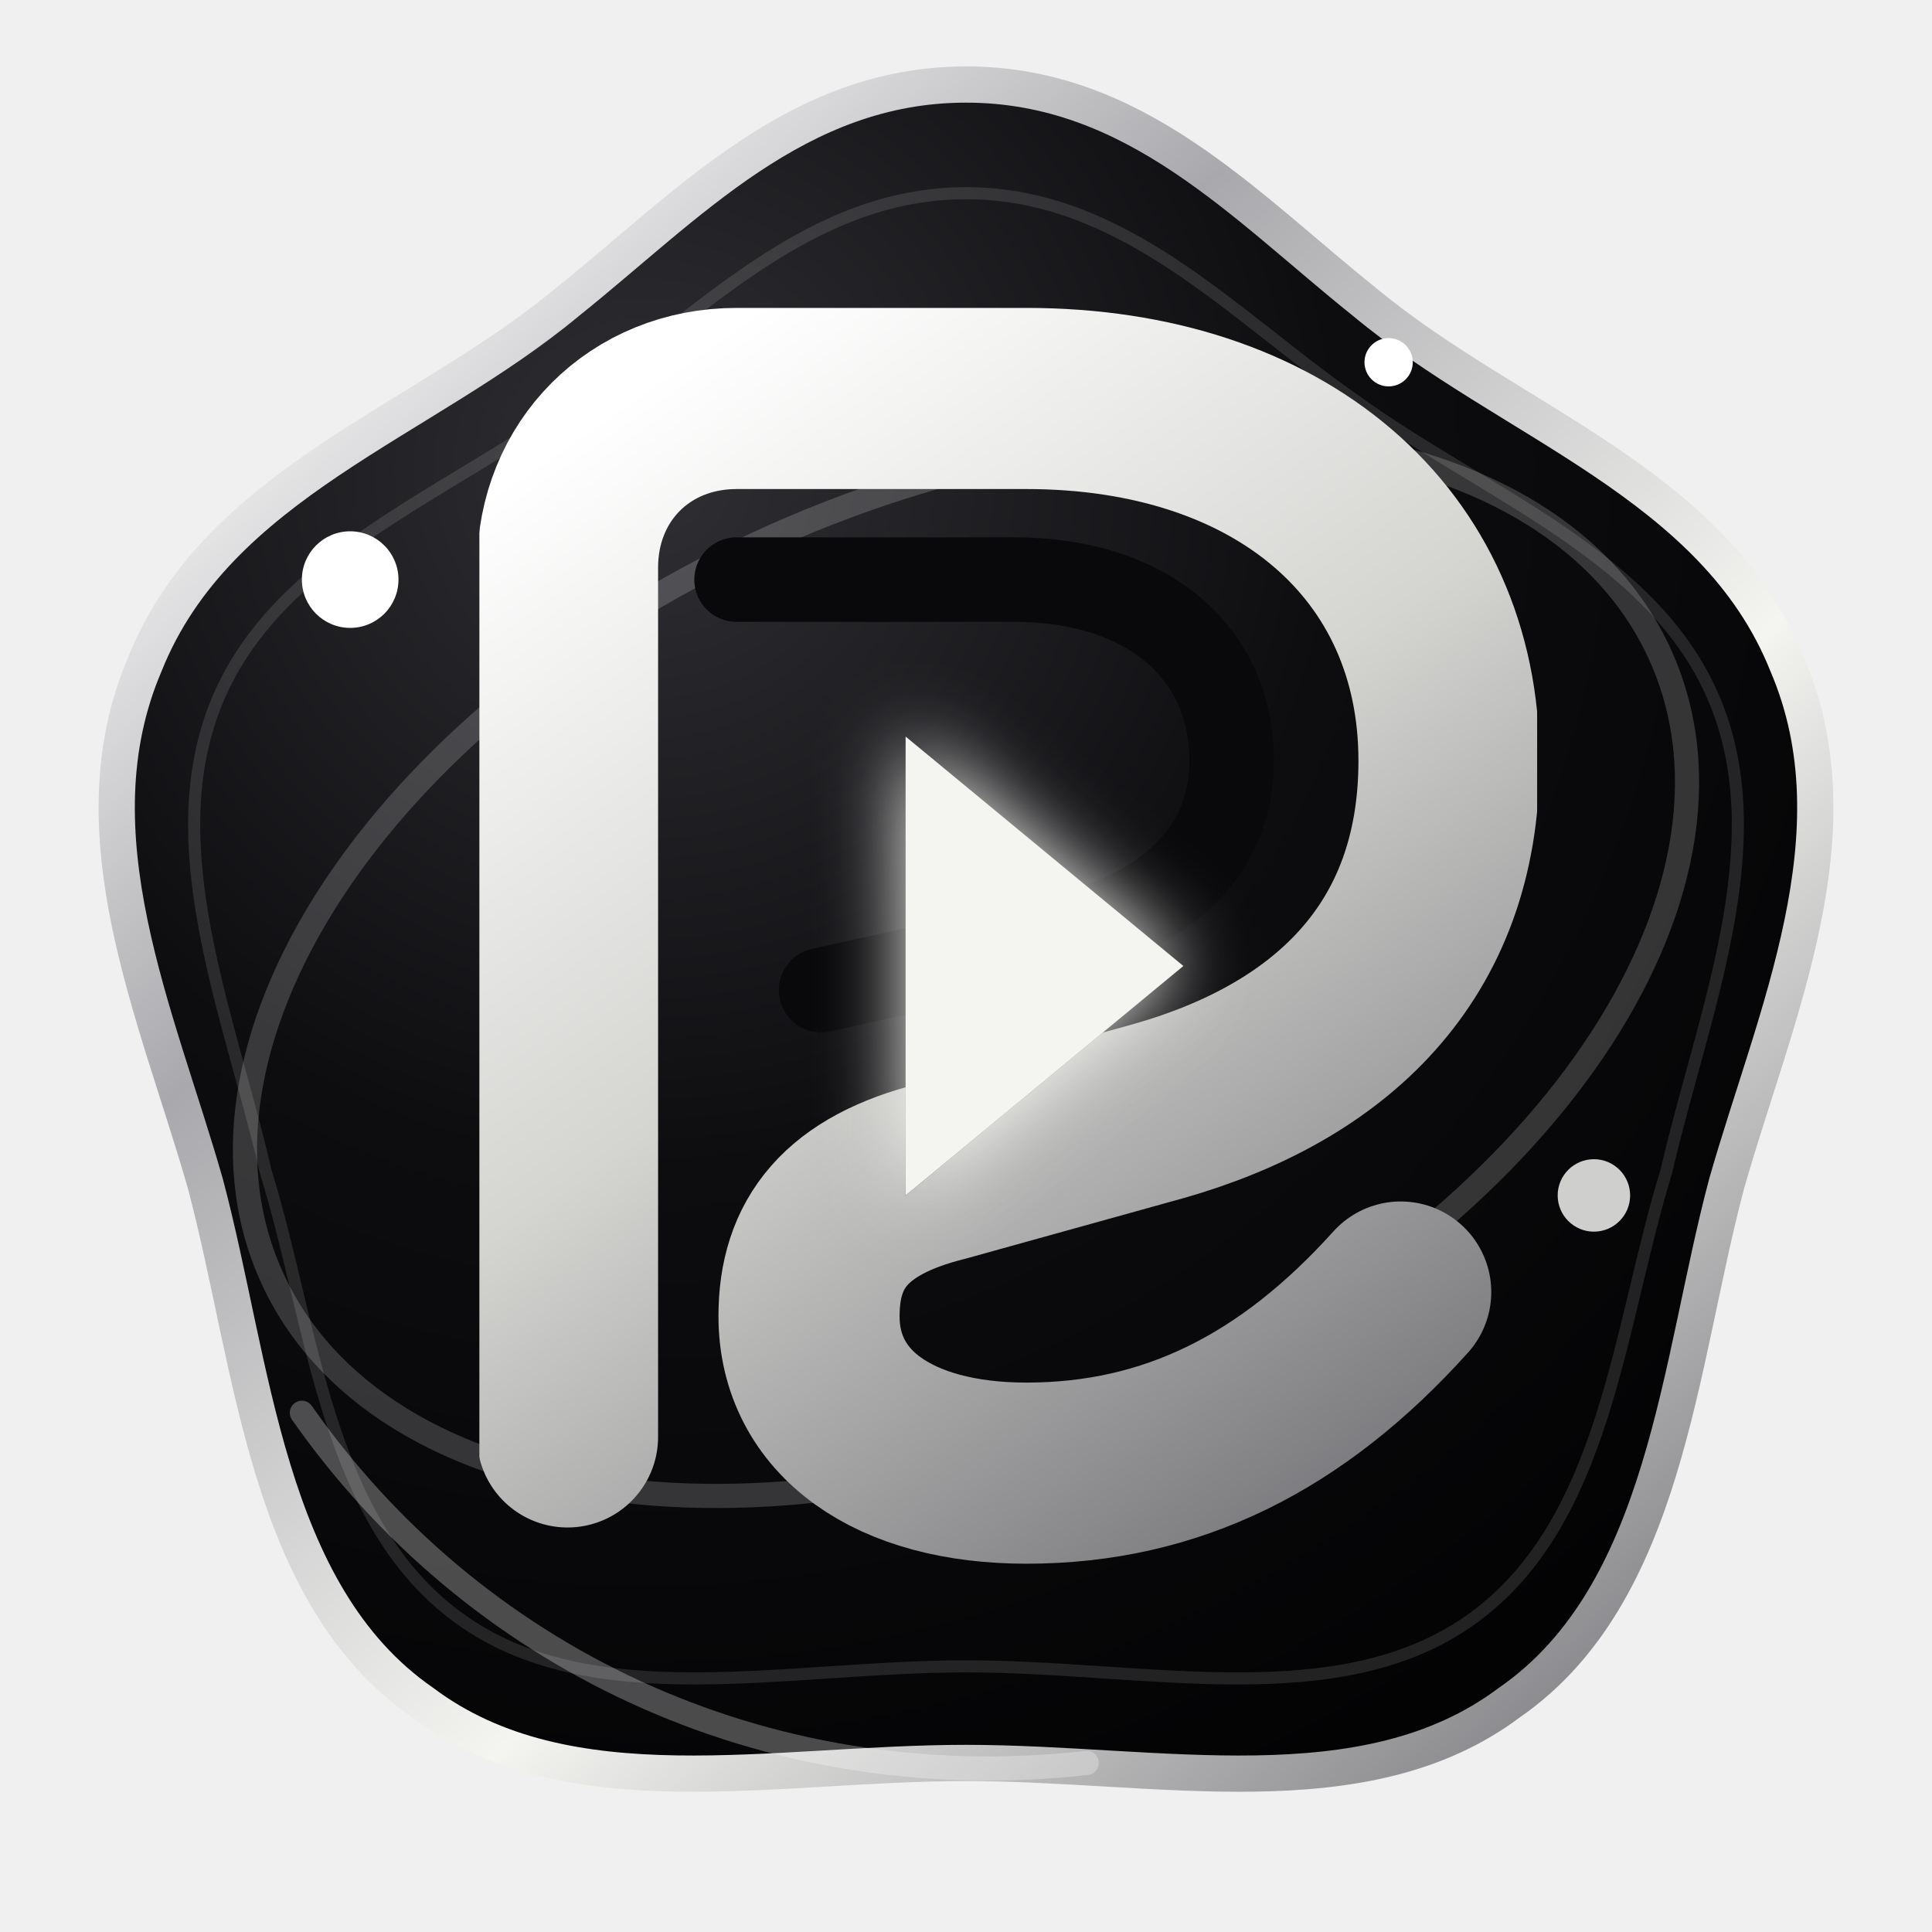
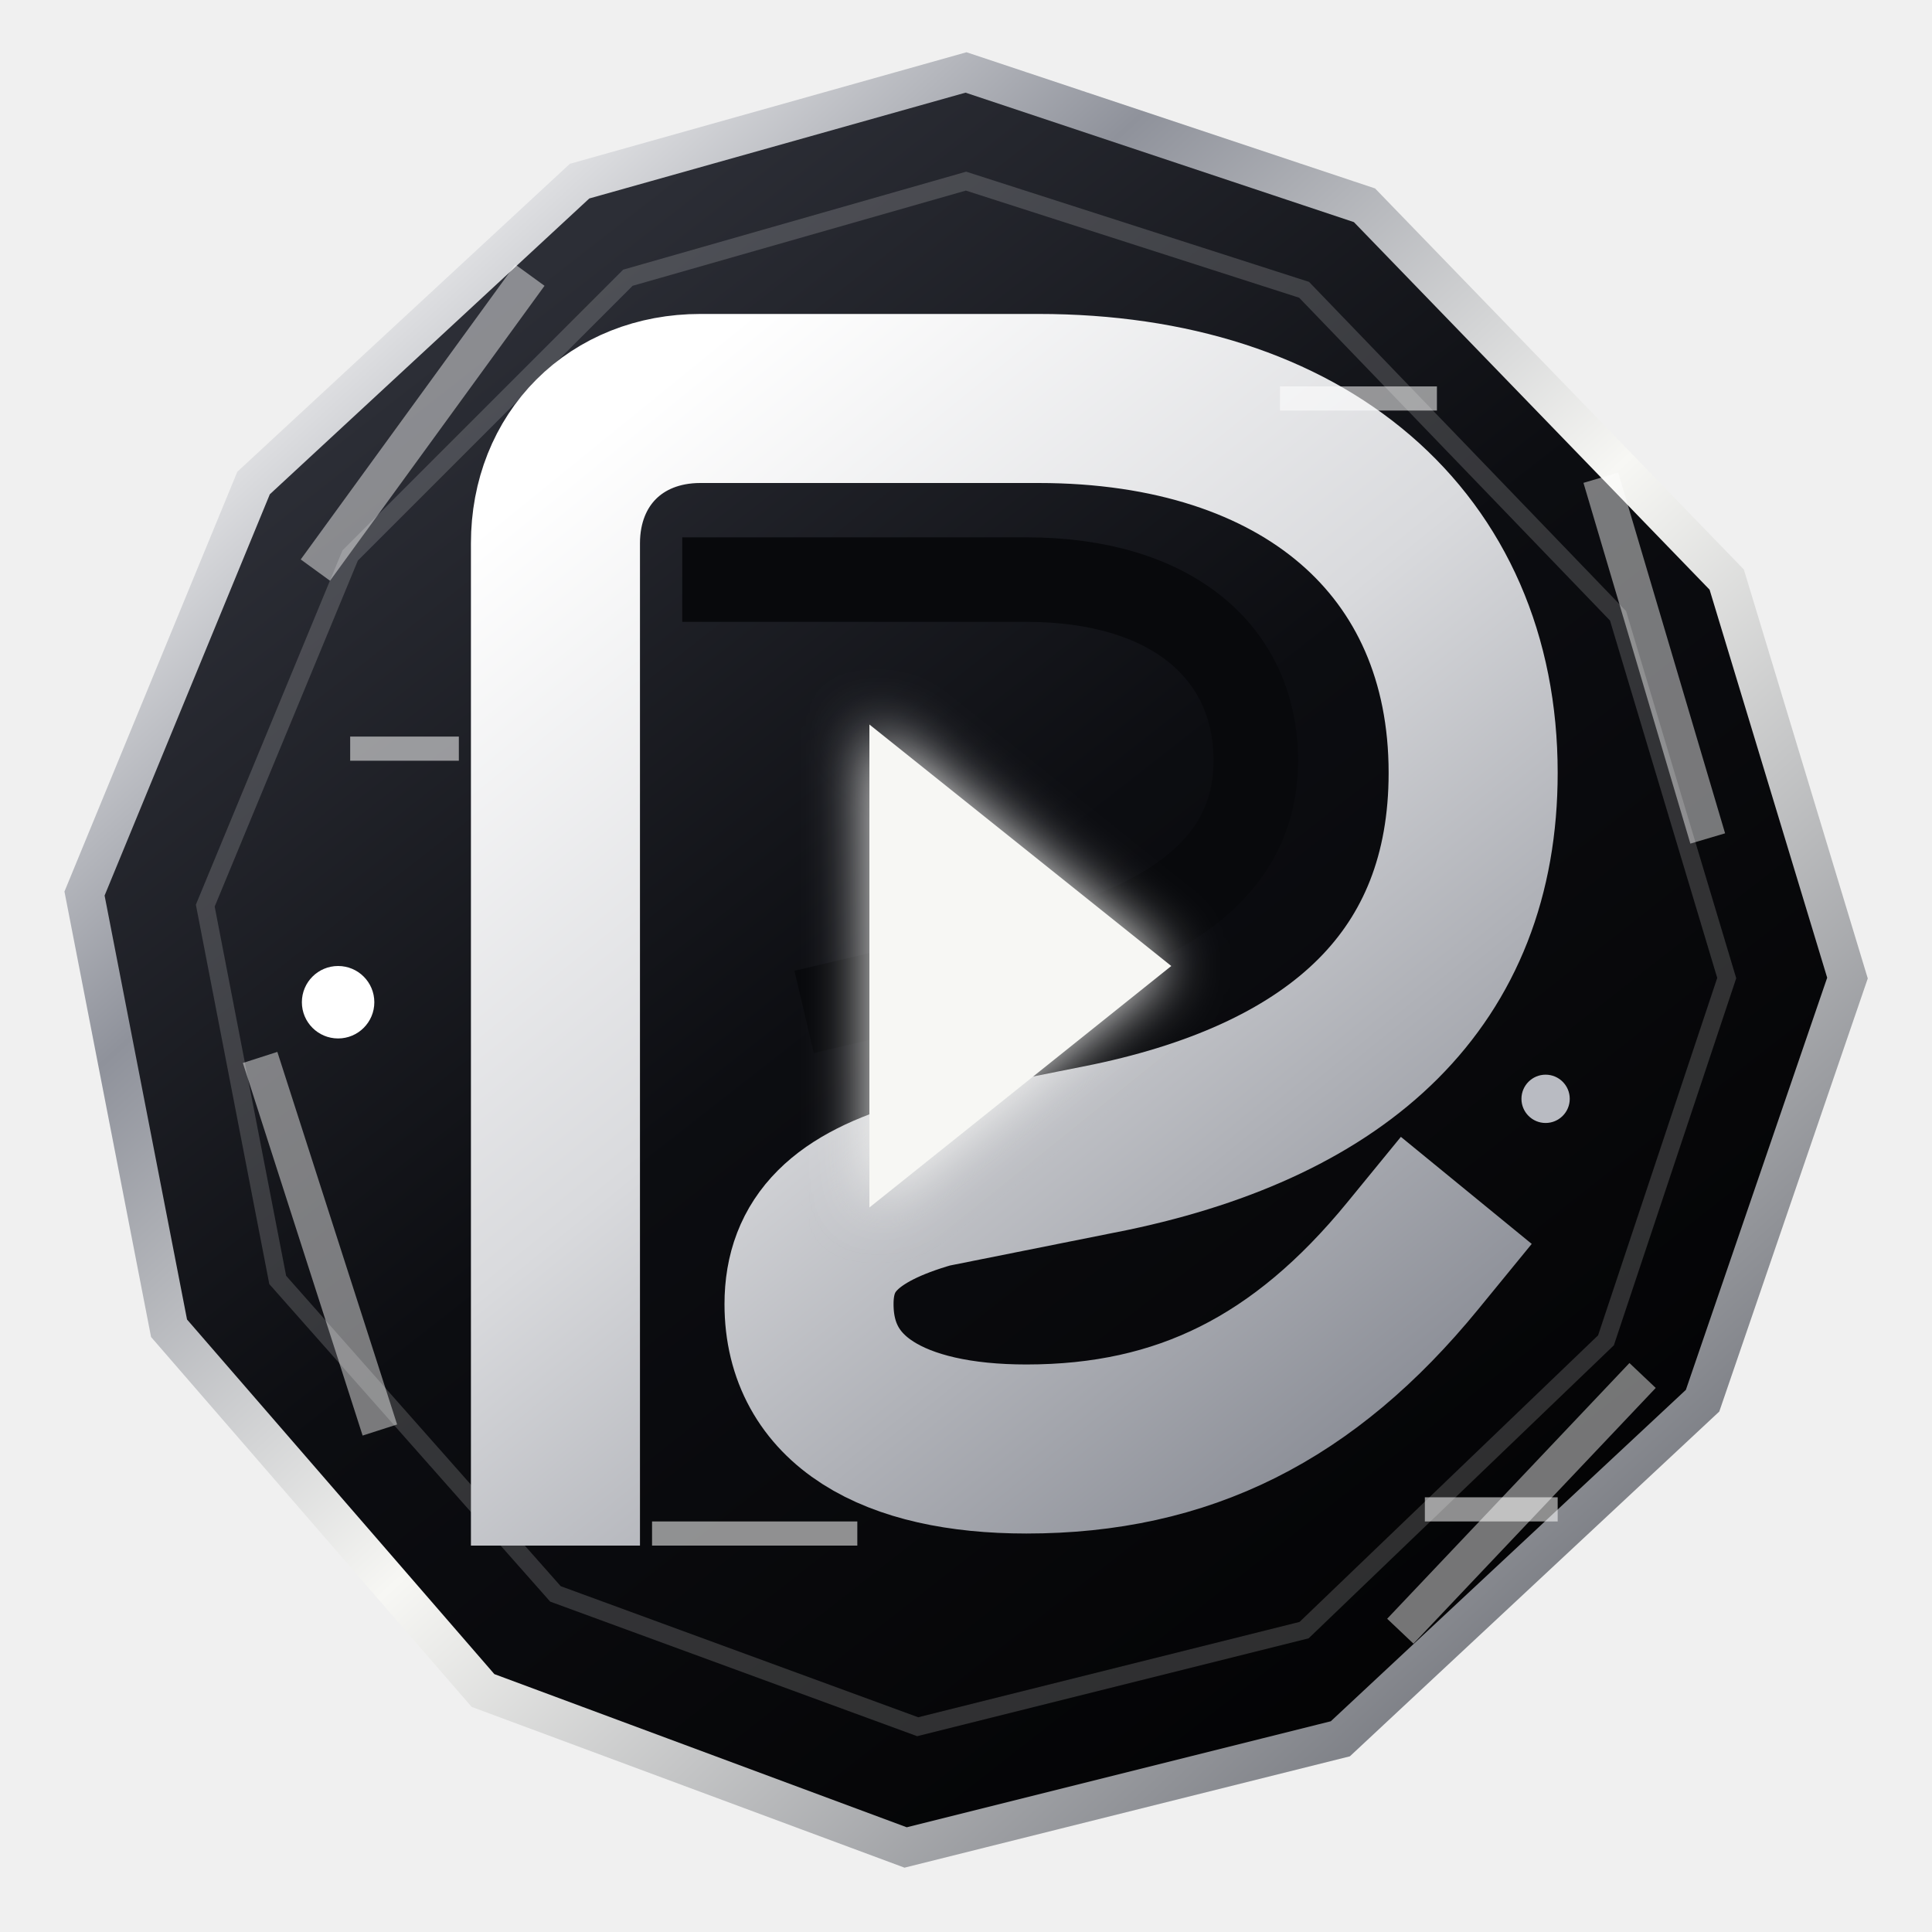
- <svg xmlns="http://www.w3.org/2000/svg" viewBox="0 0 160 160" role="img" aria-label="Play Streamers akış yörüngesi amblemi">
+ <svg xmlns="http://www.w3.org/2000/svg" viewBox="0 0 160 160" role="img" aria-label="Play Streamers PS akış amblemi">
  <defs>
-     <linearGradient id="ps10Shell" x1="25" y1="17" x2="139" y2="146" gradientUnits="userSpaceOnUse">
+     <linearGradient id="shell" x1="24" y1="18" x2="140" y2="145" gradientUnits="userSpaceOnUse">
      <stop stop-color="#fff" />
-       <stop offset=".28" stop-color="#a9a9ad" />
-       <stop offset=".62" stop-color="#f4f4f1" />
-       <stop offset="1" stop-color="#77777c" />
+       <stop offset=".24" stop-color="#8f929b" />
+       <stop offset=".52" stop-color="#f7f7f4" />
+       <stop offset="1" stop-color="#5d6069" />
    </linearGradient>
-     <linearGradient id="ps10Ribbon" x1="49" y1="35" x2="112" y2="126" gradientUnits="userSpaceOnUse">
+     <linearGradient id="glass" x1="39" y1="27" x2="125" y2="137" gradientUnits="userSpaceOnUse">
+       <stop stop-color="#2c2e36" />
+       <stop offset=".46" stop-color="#0c0d11" />
+       <stop offset="1" stop-color="#030304" />
+     </linearGradient>
+     <linearGradient id="mark" x1="47" y1="38" x2="116" y2="123" gradientUnits="userSpaceOnUse">
      <stop stop-color="#fff" />
-       <stop offset=".46" stop-color="#d4d4d1" />
-       <stop offset="1" stop-color="#77777b" />
+       <stop offset=".45" stop-color="#d9dadd" />
+       <stop offset="1" stop-color="#858891" />
    </linearGradient>
-     <radialGradient id="ps10Glass" cx="0" cy="0" r="1" gradientTransform="translate(53 39) rotate(48) scale(121)" gradientUnits="userSpaceOnUse">
-       <stop stop-color="#303034" />
-       <stop offset=".48" stop-color="#0d0d10" />
-       <stop offset="1" stop-color="#030304" />
-     </radialGradient>
-     <filter id="ps10Glow" x="-45%" y="-45%" width="190%" height="190%">
-       <feGaussianBlur stdDeviation="3.2" result="blur" />
+     <filter id="softGlow" x="-35%" y="-35%" width="170%" height="170%">
+       <feGaussianBlur stdDeviation="2.4" result="b" />
      <feMerge>
-         <feMergeNode in="blur" />
+         <feMergeNode in="b" />
        <feMergeNode in="SourceGraphic" />
      </feMerge>
    </filter>
-     <mask id="ps10PlayCut">
-       <rect width="160" height="160" fill="#fff" />
-       <path d="m75 61 23 19-23 19V61Z" fill="#000" />
-     </mask>
  </defs>
-   <path d="M80 7c14 0 23 10 33 18 12 10 29 15 35 30 6 14-1 29-5 43-4 15-5 34-18 43-12 9-29 5-45 5s-33 4-45-5c-13-9-14-28-18-43-4-14-11-29-5-43 6-15 23-20 35-30C57 17 66 7 80 7Z" fill="url(#ps10Glass)" stroke="url(#ps10Shell)" stroke-width="3" />
-   <path d="M80 16c13 0 22 10 32 17 11 8 25 13 30 25 5 12-1 26-4 39-4 13-5 29-16 37-11 8-27 4-42 4s-31 4-42-4c-11-8-12-24-16-37-3-13-9-27-4-39 5-12 19-17 30-25 10-7 19-17 32-17Z" fill="none" stroke="#fff" stroke-opacity=".12" />
-   <ellipse cx="80" cy="80" rx="63" ry="39" fill="none" stroke="#fff" stroke-opacity=".18" stroke-width="2" transform="rotate(-24 80 80)" />
-   <path d="M47 119V47c0-8 6-14 14-14h24c21 0 35 12 35 30 0 16-10 25-24 29l-18 5c-8 2-11 6-11 12 0 8 7 13 18 13 12 0 22-5 31-15" fill="none" stroke="url(#ps10Ribbon)" stroke-width="15" stroke-linecap="round" stroke-linejoin="round" mask="url(#ps10PlayCut)" />
-   <path d="M61 48h23c11 0 18 6 18 15 0 8-6 13-16 15l-18 4" fill="none" stroke="#09090b" stroke-width="7" stroke-linecap="round" />
-   <path d="M75 61 98 80 75 99V61Z" fill="#f4f4f1" filter="url(#ps10Glow)" />
-   <circle cx="29" cy="48" r="4" fill="#fff" />
-   <circle cx="132" cy="99" r="3" fill="#cfcfcd" />
-   <circle cx="115" cy="30" r="2" fill="#fff" />
-   <path d="M25 117c14 20 38 32 65 29" fill="none" stroke="#fff" stroke-opacity=".28" stroke-width="2" stroke-linecap="round" />
+   <path d="M80 6 113 17 143 48 153 81 141 116 111 144 75 153 40 140 14 110 7 74 21 40 48 15Z" fill="url(#glass)" stroke="url(#shell)" stroke-width="3.2" />
+   <path d="m80 15 28 9 26 27 9 30-10 30-25 24-32 8-30-11-23-26-6-31 12-29 23-23Z" fill="none" stroke="#fff" stroke-opacity=".17" stroke-width="1.5" />
+   <path d="M31 117 22 89m111-48 8 27M43 24l-16 22m90 88 18-19" fill="none" stroke="#fff" stroke-opacity=".45" stroke-width="3" stroke-linecap="square" />
+   <path d="M46 121V45c0-7 5-12 12-12h28c22 0 36 12 36 31 0 17-11 27-30 31l-15 3c-7 2-10 5-10 10 0 8 7 12 18 12 13 0 23-5 32-16" fill="none" stroke="url(#mark)" stroke-width="14" stroke-linecap="square" stroke-linejoin="miter" />
+   <path d="M60 48h25c12 0 19 6 19 15 0 8-6 13-17 16l-17 4" fill="none" stroke="#08090c" stroke-width="7" stroke-linecap="square" />
+   <path d="m72 60 25 20-25 20Z" fill="#f7f7f4" filter="url(#softGlow)" />
+   <path d="M54 127h17m35-94h13M29 62h9m80 63h11" fill="none" stroke="#fff" stroke-opacity=".55" stroke-width="2" />
+   <circle cx="28" cy="83" r="3" fill="#fff" />
+   <circle cx="128" cy="91" r="2" fill="#b9bbc2" />
</svg>
